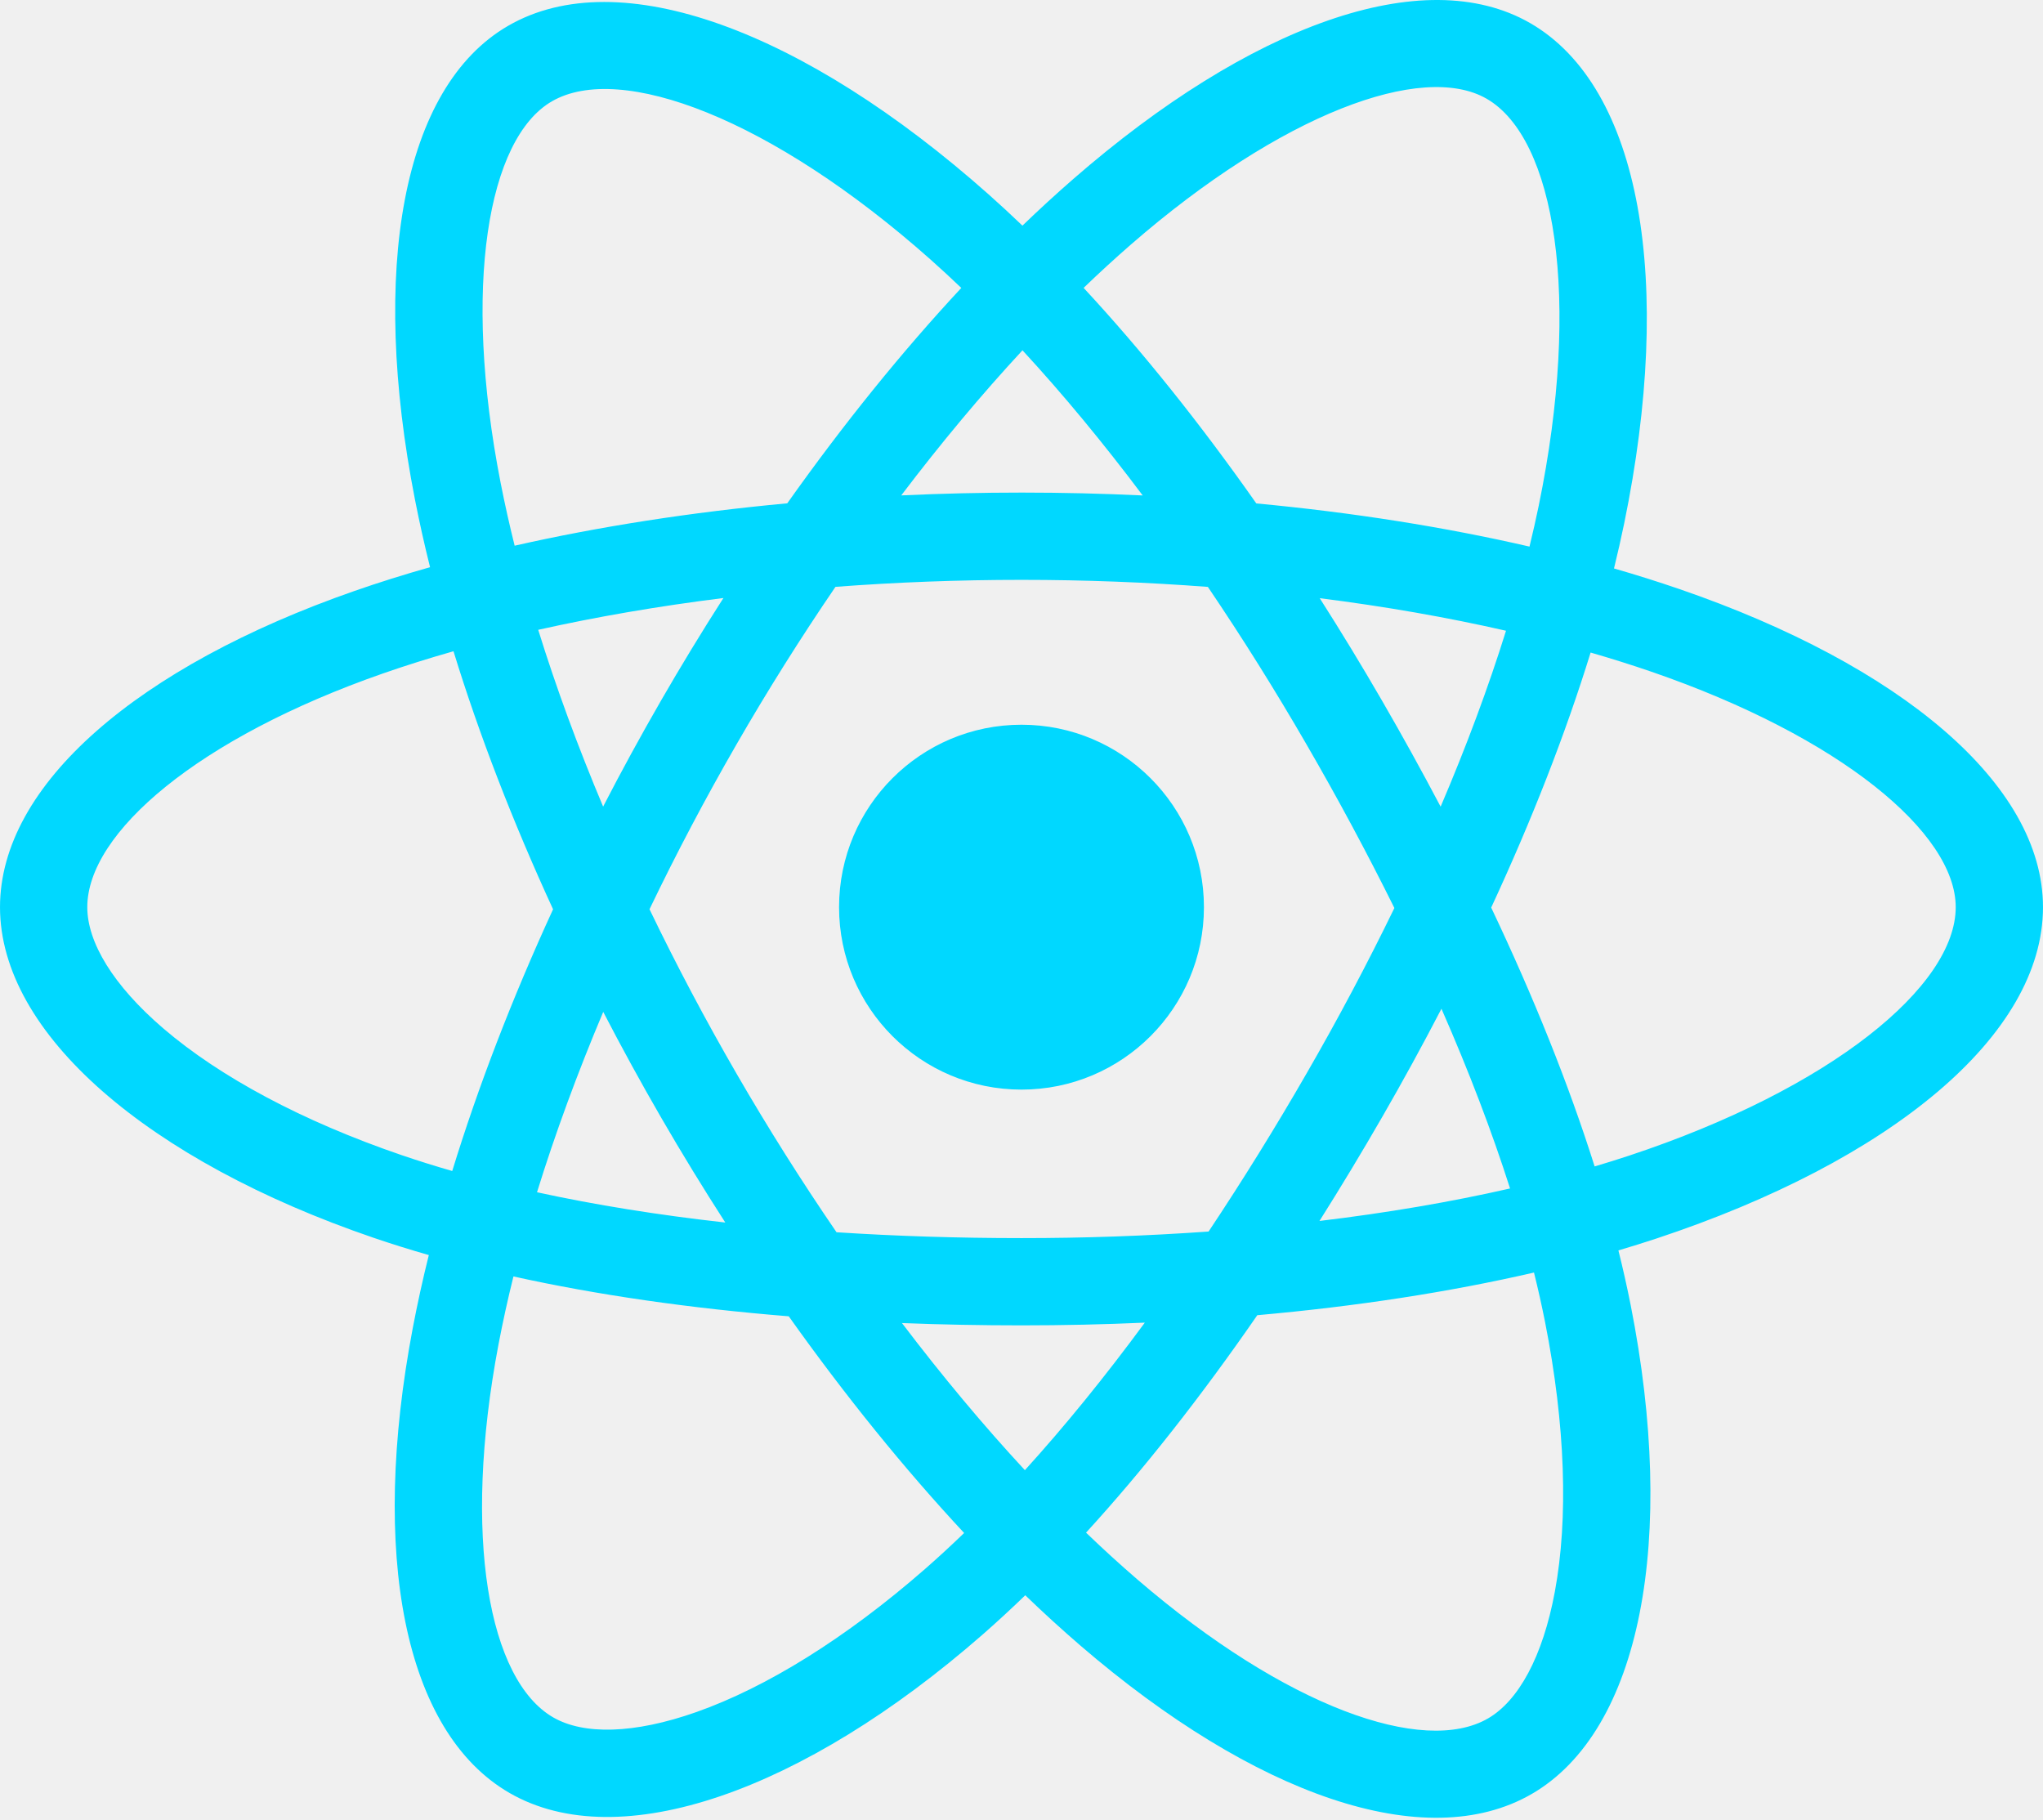
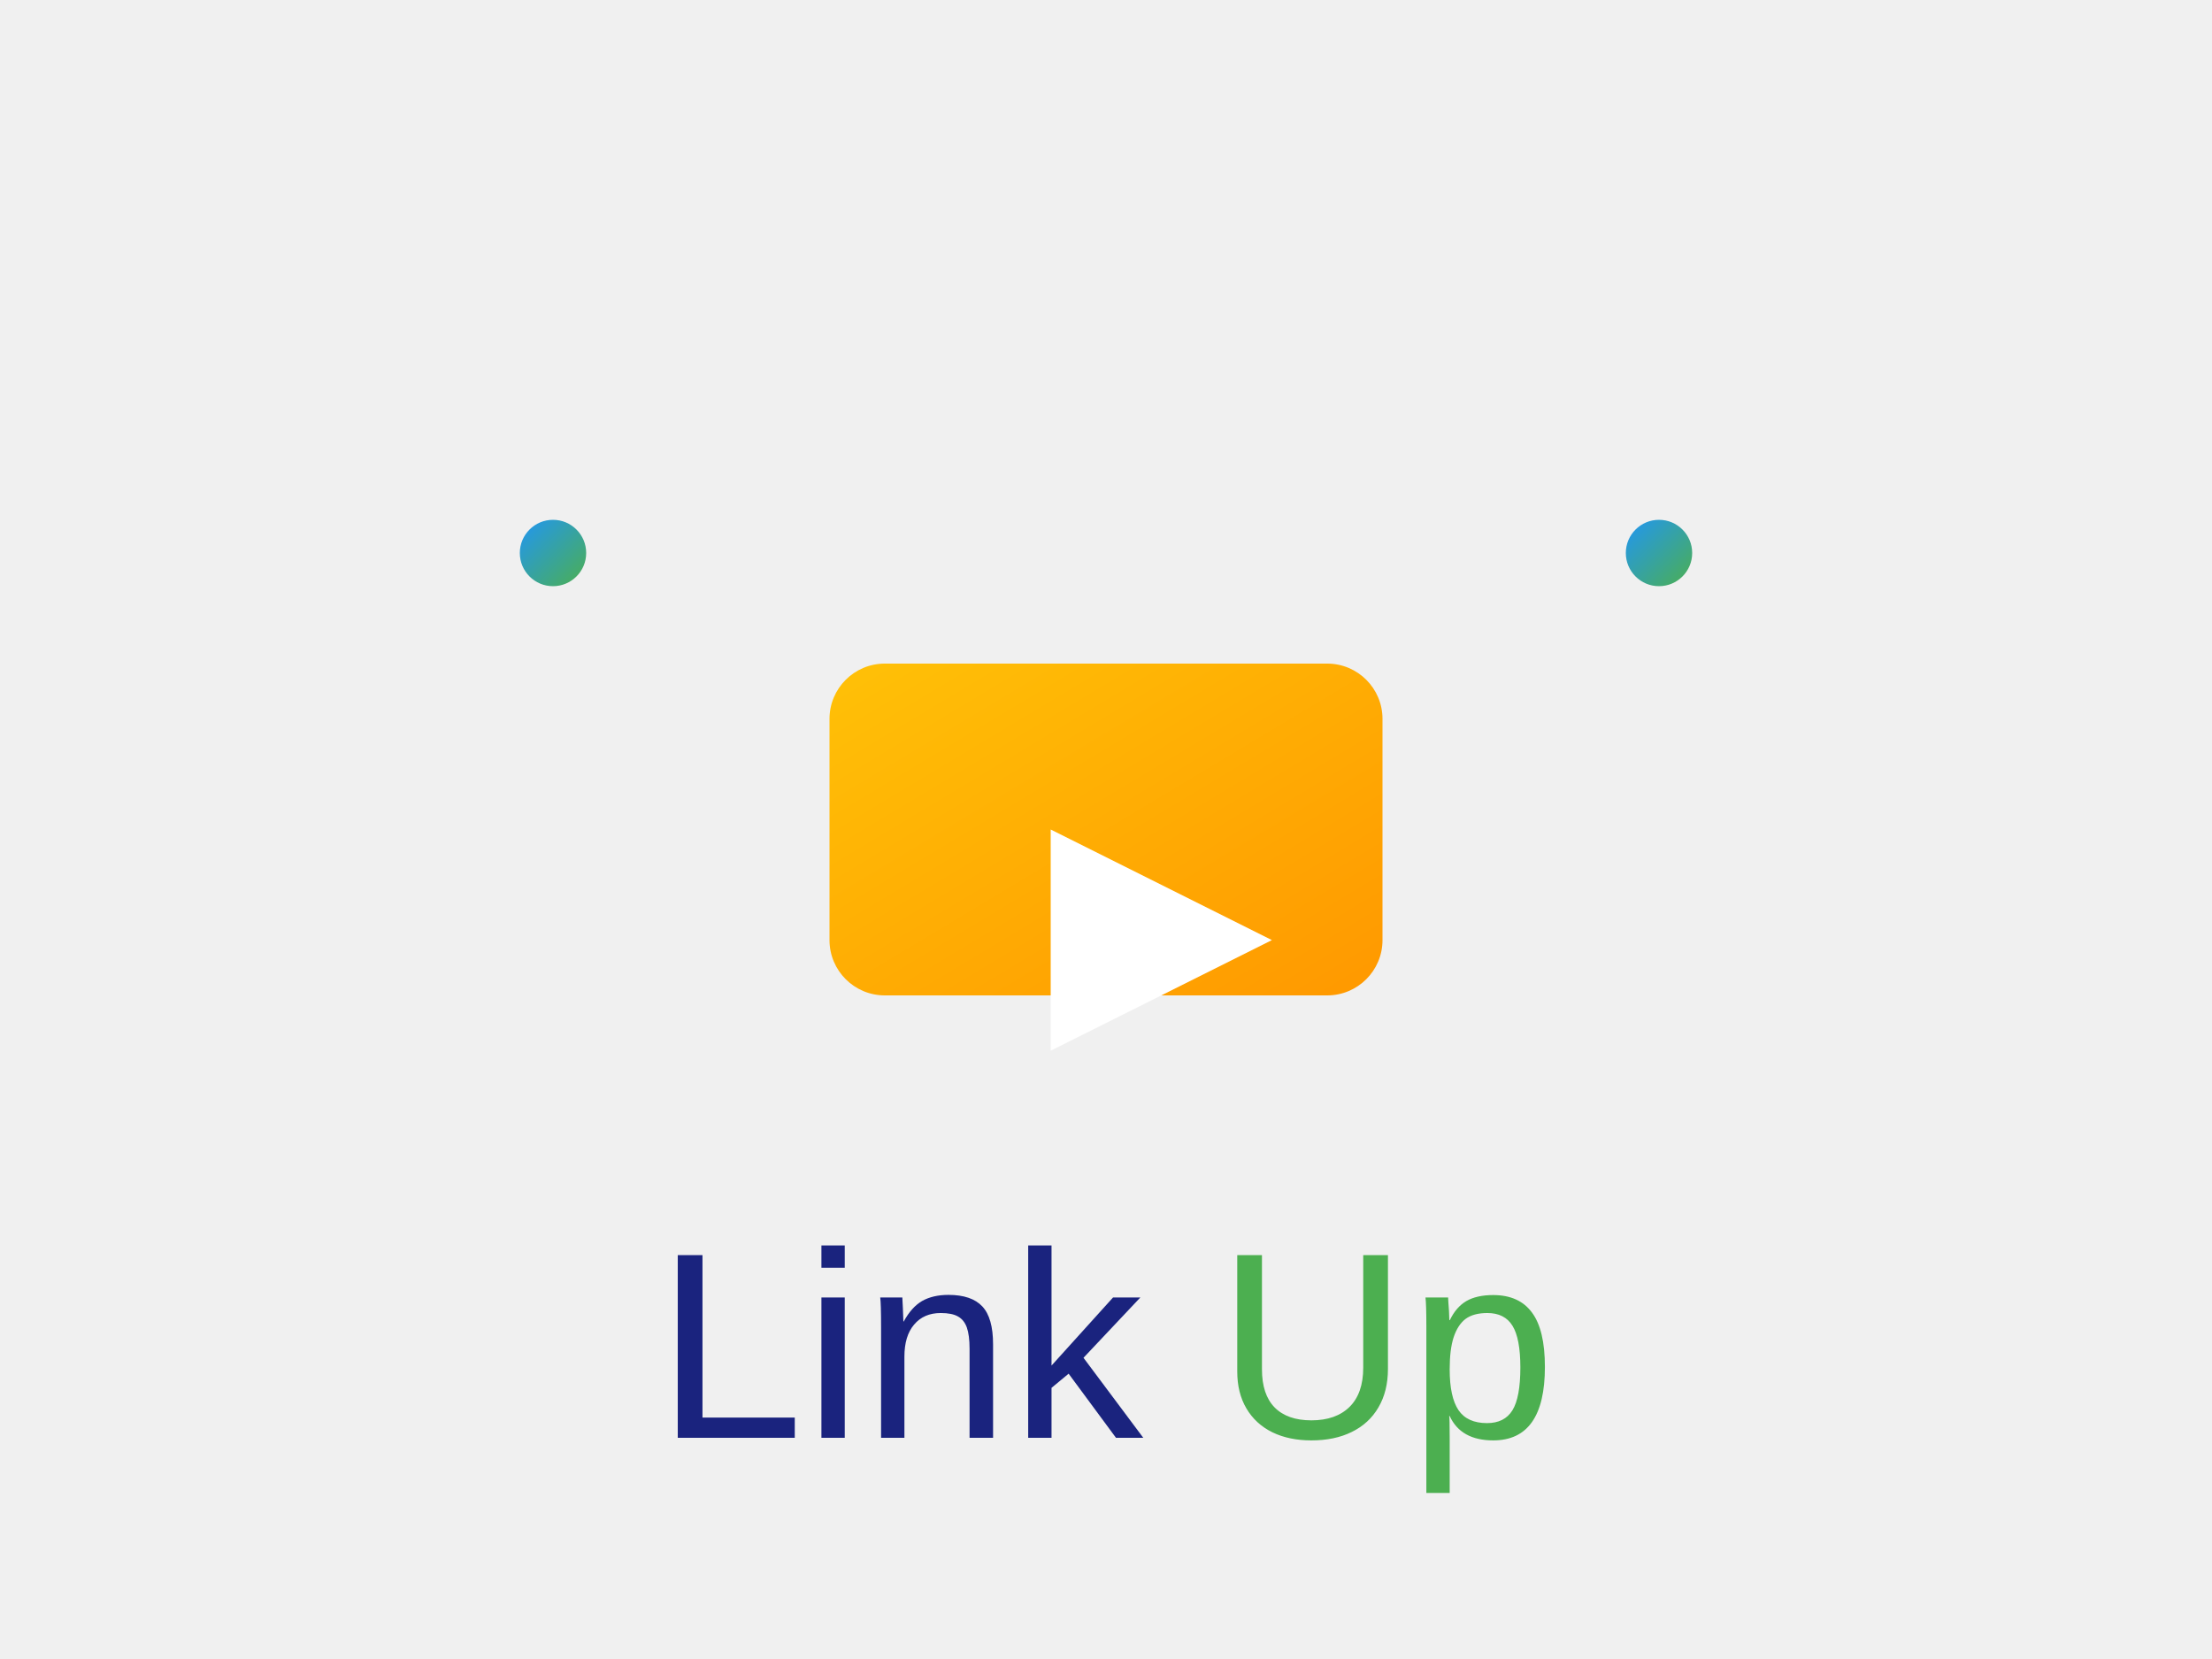
- <svg xmlns="http://www.w3.org/2000/svg" aria-hidden="true" role="img" class="iconify iconify--logos" width="35.93" height="32" preserveAspectRatio="xMidYMid meet" viewBox="0 0 256 228">
-   <path fill="#00D8FF" d="M210.483 73.824a171.49 171.49 0 0 0-8.24-2.597c.465-1.9.893-3.777 1.273-5.621c6.238-30.281 2.16-54.676-11.769-62.708c-13.355-7.7-35.196.329-57.254 19.526a171.23 171.23 0 0 0-6.375 5.848a155.866 155.866 0 0 0-4.241-3.917C100.759 3.829 77.587-4.822 63.673 3.233C50.33 10.957 46.379 33.89 51.995 62.588a170.974 170.974 0 0 0 1.892 8.48c-3.28.932-6.445 1.924-9.474 2.98C17.309 83.498 0 98.307 0 113.668c0 15.865 18.582 31.778 46.812 41.427a145.52 145.52 0 0 0 6.921 2.165a167.467 167.467 0 0 0-2.01 9.138c-5.354 28.2-1.173 50.591 12.134 58.266c13.744 7.926 36.812-.22 59.273-19.855a145.567 145.567 0 0 0 5.342-4.923a168.064 168.064 0 0 0 6.92 6.314c21.758 18.722 43.246 26.282 56.54 18.586c13.731-7.949 18.194-32.003 12.4-61.268a145.016 145.016 0 0 0-1.535-6.842c1.62-.48 3.21-.974 4.76-1.488c29.348-9.723 48.443-25.443 48.443-41.52c0-15.417-17.868-30.326-45.517-39.844Zm-6.365 70.984c-1.4.463-2.836.91-4.3 1.345c-3.24-10.257-7.612-21.163-12.963-32.432c5.106-11 9.31-21.767 12.459-31.957c2.619.758 5.16 1.557 7.61 2.4c23.69 8.156 38.14 20.213 38.14 29.504c0 9.896-15.606 22.743-40.946 31.14Zm-10.514 20.834c2.562 12.94 2.927 24.64 1.23 33.787c-1.524 8.219-4.59 13.698-8.382 15.893c-8.067 4.67-25.32-1.4-43.927-17.412a156.726 156.726 0 0 1-6.437-5.87c7.214-7.889 14.423-17.06 21.459-27.246c12.376-1.098 24.068-2.894 34.671-5.345a134.17 134.17 0 0 1 1.386 6.193ZM87.276 214.515c-7.882 2.783-14.16 2.863-17.955.675c-8.075-4.657-11.432-22.636-6.853-46.752a156.923 156.923 0 0 1 1.869-8.499c10.486 2.32 22.093 3.988 34.498 4.994c7.084 9.967 14.501 19.128 21.976 27.15a134.668 134.668 0 0 1-4.877 4.492c-9.933 8.682-19.886 14.842-28.658 17.94ZM50.35 144.747c-12.483-4.267-22.792-9.812-29.858-15.863c-6.35-5.437-9.555-10.836-9.555-15.216c0-9.322 13.897-21.212 37.076-29.293c2.813-.98 5.757-1.905 8.812-2.773c3.204 10.42 7.406 21.315 12.477 32.332c-5.137 11.18-9.399 22.249-12.634 32.792a134.718 134.718 0 0 1-6.318-1.979Zm12.378-84.26c-4.811-24.587-1.616-43.134 6.425-47.789c8.564-4.958 27.502 2.111 47.463 19.835a144.318 144.318 0 0 1 3.841 3.545c-7.438 7.987-14.787 17.08-21.808 26.988c-12.04 1.116-23.565 2.908-34.161 5.309a160.342 160.342 0 0 1-1.76-7.887Zm110.427 27.268a347.8 347.8 0 0 0-7.785-12.803c8.168 1.033 15.994 2.404 23.343 4.08c-2.206 7.072-4.956 14.465-8.193 22.045a381.151 381.151 0 0 0-7.365-13.322Zm-45.032-43.861c5.044 5.465 10.096 11.566 15.065 18.186a322.04 322.04 0 0 0-30.257-.006c4.974-6.559 10.069-12.652 15.192-18.18ZM82.802 87.83a323.167 323.167 0 0 0-7.227 13.238c-3.184-7.553-5.909-14.98-8.134-22.152c7.304-1.634 15.093-2.97 23.209-3.984a321.524 321.524 0 0 0-7.848 12.897Zm8.081 65.352c-8.385-.936-16.291-2.203-23.593-3.793c2.26-7.3 5.045-14.885 8.298-22.6a321.187 321.187 0 0 0 7.257 13.246c2.594 4.48 5.28 8.868 8.038 13.147Zm37.542 31.03c-5.184-5.592-10.354-11.779-15.403-18.433c4.902.192 9.899.29 14.978.29c5.218 0 10.376-.117 15.453-.343c-4.985 6.774-10.018 12.97-15.028 18.486Zm52.198-57.817c3.422 7.8 6.306 15.345 8.596 22.52c-7.422 1.694-15.436 3.058-23.88 4.071a382.417 382.417 0 0 0 7.859-13.026a347.403 347.403 0 0 0 7.425-13.565Zm-16.898 8.101a358.557 358.557 0 0 1-12.281 19.815a329.4 329.4 0 0 1-23.444.823c-7.967 0-15.716-.248-23.178-.732a310.202 310.202 0 0 1-12.513-19.846h.001a307.41 307.41 0 0 1-10.923-20.627a310.278 310.278 0 0 1 10.89-20.637l-.001.001a307.318 307.318 0 0 1 12.413-19.761c7.613-.576 15.42-.876 23.31-.876H128c7.926 0 15.743.303 23.354.883a329.357 329.357 0 0 1 12.335 19.695a358.489 358.489 0 0 1 11.036 20.54a329.472 329.472 0 0 1-11 20.722Zm22.56-122.124c8.572 4.944 11.906 24.881 6.52 51.026c-.344 1.668-.73 3.367-1.15 5.09c-10.622-2.452-22.155-4.275-34.23-5.408c-7.034-10.017-14.323-19.124-21.64-27.008a160.789 160.789 0 0 1 5.888-5.4c18.9-16.447 36.564-22.941 44.612-18.3ZM128 90.808c12.625 0 22.86 10.235 22.86 22.86s-10.235 22.86-22.86 22.86s-22.86-10.235-22.86-22.86s10.235-22.86 22.86-22.86Z" />
+ <svg xmlns="http://www.w3.org/2000/svg" width="200" height="150" viewBox="0 0 200 150" fill="none">
+   <defs>
+     <linearGradient id="networkGradient" x1="0%" y1="0%" x2="100%" y2="100%">
+       <stop offset="0%" stop-color="#2196F3" />
+       <stop offset="100%" stop-color="#4CAF50" />
+     </linearGradient>
+     <linearGradient id="playBtnGradient" x1="0%" y1="0%" x2="100%" y2="100%">
+       <stop offset="0%" stop-color="#FFC107" />
+       <stop offset="100%" stop-color="#FF9800" />
+     </linearGradient>
+   </defs>
+   <circle cx="50" cy="50" r="3" fill="url(#networkGradient)" />
+   <circle cx="150" cy="50" r="3" fill="url(#networkGradient)" />
+   <line x1="50" y1="50" x2="150" y2="50" stroke="url(#networkGradient)" stroke-width="1" />
+   <rect x="75" y="60" width="50" height="30" rx="5" fill="url(#playBtnGradient)" />
+   <path d="M95 75L115 85L95 95Z" fill="white" />
+   <text x="50%" y="130" font-family="Arial, sans-serif" font-size="24" text-anchor="middle">
+     <tspan fill="#1A237E">Link</tspan>
+     <tspan fill="#4CAF50">Up</tspan>
+   </text>
</svg>
